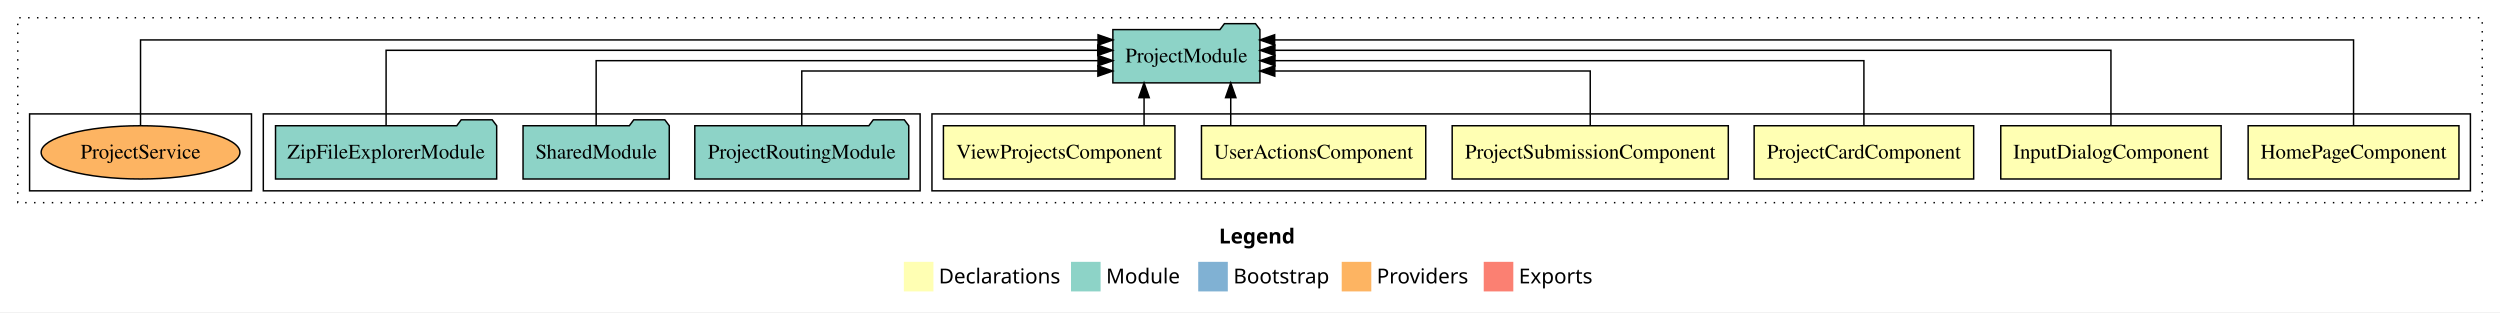
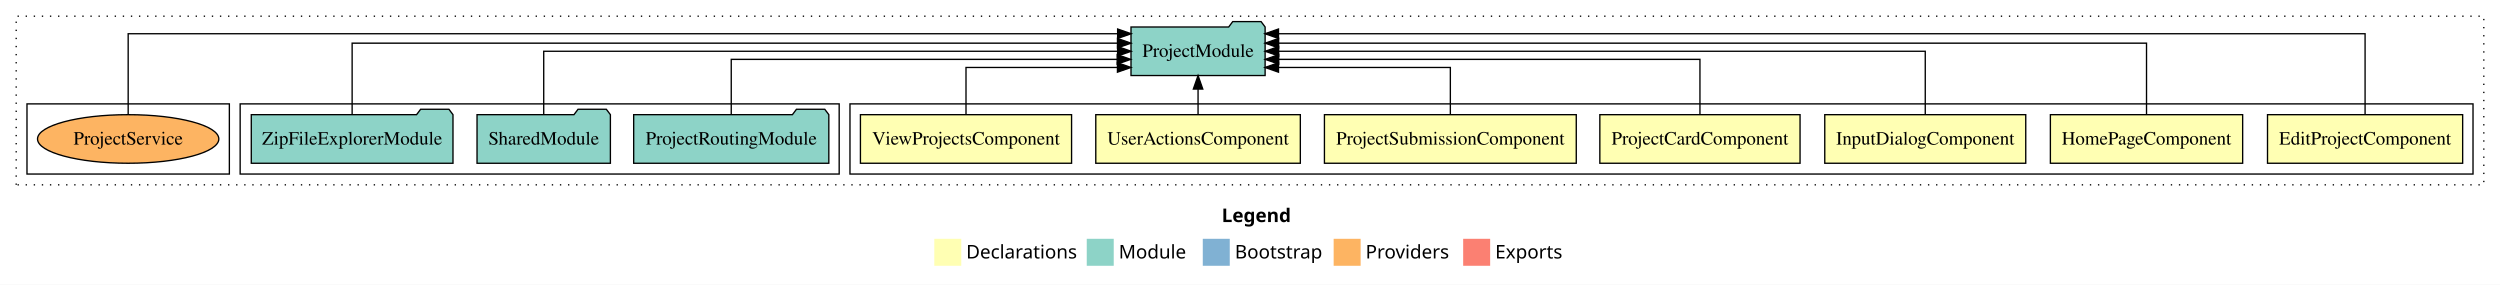
- <svg xmlns="http://www.w3.org/2000/svg" width="1690pt" height="211pt" viewBox="0.00 0.00 1690.00 211.00">
+ <svg xmlns="http://www.w3.org/2000/svg" width="1853pt" height="211pt" viewBox="0.00 0.00 1853.00 211.00">
  <g id="graph0" class="graph" transform="scale(1 1) rotate(0) translate(4 207)">
-     <polygon fill="#ffffff" stroke="transparent" points="-4,4 -4,-207 1686,-207 1686,4 -4,4" />
-     <text text-anchor="start" x="820.009" y="-42.4" font-family="sans-serif" font-weight="bold" font-size="14.00" fill="#000000">Legend</text>
-     <polygon fill="#ffffb3" stroke="transparent" points="607,-10 607,-30 627,-30 627,-10 607,-10" />
-     <text text-anchor="start" x="630.629" y="-15.4" font-family="sans-serif" font-size="14.00" fill="#000000">  Declarations</text>
-     <polygon fill="#8dd3c7" stroke="transparent" points="720,-10 720,-30 740,-30 740,-10 720,-10" />
-     <text text-anchor="start" x="743.725" y="-15.4" font-family="sans-serif" font-size="14.00" fill="#000000">  Module</text>
-     <polygon fill="#80b1d3" stroke="transparent" points="806,-10 806,-30 826,-30 826,-10 806,-10" />
-     <text text-anchor="start" x="829.781" y="-15.4" font-family="sans-serif" font-size="14.00" fill="#000000">  Bootstrap</text>
-     <polygon fill="#fdb462" stroke="transparent" points="903,-10 903,-30 923,-30 923,-10 903,-10" />
-     <text text-anchor="start" x="926.673" y="-15.4" font-family="sans-serif" font-size="14.00" fill="#000000">  Providers</text>
-     <polygon fill="#fb8072" stroke="transparent" points="999,-10 999,-30 1019,-30 1019,-10 999,-10" />
-     <text text-anchor="start" x="1022.726" y="-15.4" font-family="sans-serif" font-size="14.00" fill="#000000">  Exports</text>
+     <polygon fill="#ffffff" stroke="transparent" points="-4,4 -4,-207 1849,-207 1849,4 -4,4" />
+     <text text-anchor="start" x="901.509" y="-42.4" font-family="sans-serif" font-weight="bold" font-size="14.00" fill="#000000">Legend</text>
+     <polygon fill="#ffffb3" stroke="transparent" points="688.5,-10 688.5,-30 708.5,-30 708.5,-10 688.5,-10" />
+     <text text-anchor="start" x="712.129" y="-15.4" font-family="sans-serif" font-size="14.00" fill="#000000">  Declarations</text>
+     <polygon fill="#8dd3c7" stroke="transparent" points="801.5,-10 801.5,-30 821.5,-30 821.5,-10 801.5,-10" />
+     <text text-anchor="start" x="825.225" y="-15.4" font-family="sans-serif" font-size="14.00" fill="#000000">  Module</text>
+     <polygon fill="#80b1d3" stroke="transparent" points="887.5,-10 887.5,-30 907.5,-30 907.5,-10 887.5,-10" />
+     <text text-anchor="start" x="911.281" y="-15.4" font-family="sans-serif" font-size="14.00" fill="#000000">  Bootstrap</text>
+     <polygon fill="#fdb462" stroke="transparent" points="984.5,-10 984.5,-30 1004.5,-30 1004.5,-10 984.5,-10" />
+     <text text-anchor="start" x="1008.173" y="-15.4" font-family="sans-serif" font-size="14.00" fill="#000000">  Providers</text>
+     <polygon fill="#fb8072" stroke="transparent" points="1080.5,-10 1080.5,-30 1100.5,-30 1100.5,-10 1080.5,-10" />
+     <text text-anchor="start" x="1104.226" y="-15.4" font-family="sans-serif" font-size="14.00" fill="#000000">  Exports</text>
    <g id="clust1" class="cluster">
-       <polygon fill="none" stroke="#000000" stroke-dasharray="1,5" points="8,-70 8,-195 1674,-195 1674,-70 8,-70" />
+       <polygon fill="none" stroke="#000000" stroke-dasharray="1,5" points="8,-70 8,-195 1837,-195 1837,-70 8,-70" />
    </g>
    <g id="clust2" class="cluster">
-       <polygon fill="none" stroke="#000000" points="626,-78 626,-130 1666,-130 1666,-78 626,-78" />
+       <polygon fill="none" stroke="#000000" points="626,-78 626,-130 1829,-130 1829,-78 626,-78" />
    </g>
-     <g id="clust9" class="cluster">
+     <g id="clust10" class="cluster">
      <polygon fill="none" stroke="#000000" points="174,-78 174,-130 618,-130 618,-78 174,-78" />
    </g>
-     <g id="clust12" class="cluster">
+     <g id="clust13" class="cluster">
      <polygon fill="none" stroke="#000000" points="16,-78 16,-130 166,-130 166,-78 16,-78" />
    </g>
    <g id="node1" class="node">
+       <polygon fill="#ffffb3" stroke="#000000" points="1821.32,-122 1676.68,-122 1676.68,-86 1821.32,-86 1821.32,-122" />
+       <text text-anchor="middle" x="1749" y="-99.8" font-family="Times,serif" font-size="14.00" fill="#000000">EditProjectComponent</text>
+     </g>
+     <g id="node8" class="node">
+       <polygon fill="#8dd3c7" stroke="#000000" points="933.704,-187 930.704,-191 909.704,-191 906.704,-187 834.296,-187 834.296,-151 933.704,-151 933.704,-187" />
+       <text text-anchor="middle" x="884" y="-164.8" font-family="Times,serif" font-size="14.00" fill="#000000">ProjectModule</text>
+     </g>
+     <g id="edge1" class="edge">
+       <path fill="none" stroke="#000000" d="M1749,-122.091C1749,-145.133 1749,-182 1749,-182 1749,-182 943.613,-182 943.613,-182" />
+       <polygon fill="#000000" stroke="#000000" points="943.613,-178.5 933.613,-182 943.613,-185.5 943.613,-178.5" />
+     </g>
+     <g id="node2" class="node">
      <polygon fill="#ffffb3" stroke="#000000" points="1658.256,-122 1515.744,-122 1515.744,-86 1658.256,-86 1658.256,-122" />
      <text text-anchor="middle" x="1587" y="-99.8" font-family="Times,serif" font-size="14.00" fill="#000000">HomePageComponent</text>
    </g>
-     <g id="node7" class="node">
-       <polygon fill="#8dd3c7" stroke="#000000" points="847.704,-187 844.704,-191 823.704,-191 820.704,-187 748.296,-187 748.296,-151 847.704,-151 847.704,-187" />
-       <text text-anchor="middle" x="798" y="-164.8" font-family="Times,serif" font-size="14.00" fill="#000000">ProjectModule</text>
+     <g id="edge2" class="edge">
+       <path fill="none" stroke="#000000" d="M1587,-122.284C1587,-143.321 1587,-175 1587,-175 1587,-175 943.714,-175 943.714,-175" />
+       <polygon fill="#000000" stroke="#000000" points="943.714,-171.5 933.714,-175 943.714,-178.5 943.714,-171.5" />
    </g>
-     <g id="edge1" class="edge">
-       <path fill="none" stroke="#000000" d="M1587,-122.011C1587,-144.485 1587,-180 1587,-180 1587,-180 857.654,-180 857.654,-180" />
-       <polygon fill="#000000" stroke="#000000" points="857.654,-176.5 847.654,-180 857.654,-183.5 857.654,-176.5" />
-     </g>
-     <g id="node2" class="node">
+     <g id="node3" class="node">
      <polygon fill="#ffffb3" stroke="#000000" points="1497.486,-122 1348.514,-122 1348.514,-86 1497.486,-86 1497.486,-122" />
      <text text-anchor="middle" x="1423" y="-99.8" font-family="Times,serif" font-size="14.00" fill="#000000">InputDialogComponent</text>
    </g>
-     <g id="edge2" class="edge">
-       <path fill="none" stroke="#000000" d="M1423,-122.129C1423,-142.572 1423,-173 1423,-173 1423,-173 857.827,-173 857.827,-173" />
-       <polygon fill="#000000" stroke="#000000" points="857.827,-169.5 847.827,-173 857.827,-176.5 857.827,-169.5" />
+     <g id="edge3" class="edge">
+       <path fill="none" stroke="#000000" d="M1423,-122.106C1423,-141.339 1423,-169 1423,-169 1423,-169 943.742,-169 943.742,-169" />
+       <polygon fill="#000000" stroke="#000000" points="943.742,-165.5 933.742,-169 943.742,-172.5 943.742,-165.5" />
    </g>
-     <g id="node3" class="node">
+     <g id="node4" class="node">
      <polygon fill="#ffffb3" stroke="#000000" points="1330.198,-122 1181.802,-122 1181.802,-86 1330.198,-86 1330.198,-122" />
      <text text-anchor="middle" x="1256" y="-99.8" font-family="Times,serif" font-size="14.00" fill="#000000">ProjectCardComponent</text>
    </g>
-     <g id="edge3" class="edge">
-       <path fill="none" stroke="#000000" d="M1256,-122.267C1256,-140.555 1256,-166 1256,-166 1256,-166 857.886,-166 857.886,-166" />
-       <polygon fill="#000000" stroke="#000000" points="857.886,-162.5 847.886,-166 857.886,-169.5 857.886,-162.5" />
+     <g id="edge4" class="edge">
+       <path fill="none" stroke="#000000" d="M1256,-122.022C1256,-139.373 1256,-163 1256,-163 1256,-163 943.784,-163 943.784,-163" />
+       <polygon fill="#000000" stroke="#000000" points="943.784,-159.5 933.784,-163 943.784,-166.5 943.784,-159.5" />
    </g>
-     <g id="node4" class="node">
+     <g id="node5" class="node">
      <polygon fill="#ffffb3" stroke="#000000" points="1164.33,-122 977.67,-122 977.67,-86 1164.33,-86 1164.33,-122" />
      <text text-anchor="middle" x="1071" y="-99.8" font-family="Times,serif" font-size="14.00" fill="#000000">ProjectSubmissionComponent</text>
    </g>
-     <g id="edge4" class="edge">
-       <path fill="none" stroke="#000000" d="M1071,-122.009C1071,-138.049 1071,-159 1071,-159 1071,-159 857.755,-159 857.755,-159" />
-       <polygon fill="#000000" stroke="#000000" points="857.755,-155.5 847.755,-159 857.755,-162.5 857.755,-155.5" />
+     <g id="edge5" class="edge">
+       <path fill="none" stroke="#000000" d="M1071,-122.24C1071,-137.571 1071,-157 1071,-157 1071,-157 943.622,-157 943.622,-157" />
+       <polygon fill="#000000" stroke="#000000" points="943.622,-153.5 933.622,-157 943.622,-160.5 943.622,-153.5" />
    </g>
-     <g id="node5" class="node">
+     <g id="node6" class="node">
      <polygon fill="#ffffb3" stroke="#000000" points="959.806,-122 808.194,-122 808.194,-86 959.806,-86 959.806,-122" />
      <text text-anchor="middle" x="884" y="-99.8" font-family="Times,serif" font-size="14.00" fill="#000000">UserActionsComponent</text>
    </g>
-     <g id="edge5" class="edge">
-       <path fill="none" stroke="#000000" d="M827.974,-122.106C827.974,-122.106 827.974,-140.991 827.974,-140.991" />
-       <polygon fill="#000000" stroke="#000000" points="824.475,-140.991 827.974,-150.991 831.475,-140.991 824.475,-140.991" />
+     <g id="edge6" class="edge">
+       <path fill="none" stroke="#000000" d="M884,-122.106C884,-122.106 884,-140.991 884,-140.991" />
+       <polygon fill="#000000" stroke="#000000" points="880.5,-140.991 884,-150.991 887.5,-140.991 880.5,-140.991" />
    </g>
-     <g id="node6" class="node">
+     <g id="node7" class="node">
      <polygon fill="#ffffb3" stroke="#000000" points="790.249,-122 633.751,-122 633.751,-86 790.249,-86 790.249,-122" />
      <text text-anchor="middle" x="712" y="-99.8" font-family="Times,serif" font-size="14.00" fill="#000000">ViewProjectsComponent</text>
    </g>
-     <g id="edge6" class="edge">
-       <path fill="none" stroke="#000000" d="M769.386,-122.106C769.386,-122.106 769.386,-140.991 769.386,-140.991" />
-       <polygon fill="#000000" stroke="#000000" points="765.886,-140.991 769.386,-150.991 772.886,-140.991 765.886,-140.991" />
+     <g id="edge7" class="edge">
+       <path fill="none" stroke="#000000" d="M712,-122.24C712,-137.571 712,-157 712,-157 712,-157 824.25,-157 824.25,-157" />
+       <polygon fill="#000000" stroke="#000000" points="824.25,-160.5 834.25,-157 824.25,-153.5 824.25,-160.5" />
    </g>
-     <g id="node8" class="node">
+     <g id="node9" class="node">
      <polygon fill="#8dd3c7" stroke="#000000" points="610.322,-122 607.322,-126 586.322,-126 583.322,-122 465.678,-122 465.678,-86 610.322,-86 610.322,-122" />
      <text text-anchor="middle" x="538" y="-99.8" font-family="Times,serif" font-size="14.00" fill="#000000">ProjectRoutingModule</text>
    </g>
-     <g id="edge7" class="edge">
-       <path fill="none" stroke="#000000" d="M538,-122.009C538,-138.049 538,-159 538,-159 538,-159 738.177,-159 738.177,-159" />
-       <polygon fill="#000000" stroke="#000000" points="738.177,-162.5 748.177,-159 738.177,-155.5 738.177,-162.5" />
+     <g id="edge8" class="edge">
+       <path fill="none" stroke="#000000" d="M538,-122.022C538,-139.373 538,-163 538,-163 538,-163 824.058,-163 824.058,-163" />
+       <polygon fill="#000000" stroke="#000000" points="824.058,-166.5 834.058,-163 824.058,-159.5 824.058,-166.5" />
    </g>
-     <g id="node9" class="node">
+     <g id="node10" class="node">
      <polygon fill="#8dd3c7" stroke="#000000" points="448.423,-122 445.423,-126 424.423,-126 421.423,-122 349.577,-122 349.577,-86 448.423,-86 448.423,-122" />
      <text text-anchor="middle" x="399" y="-99.8" font-family="Times,serif" font-size="14.00" fill="#000000">SharedModule</text>
    </g>
-     <g id="edge8" class="edge">
-       <path fill="none" stroke="#000000" d="M399,-122.267C399,-140.555 399,-166 399,-166 399,-166 738.273,-166 738.273,-166" />
-       <polygon fill="#000000" stroke="#000000" points="738.273,-169.5 748.273,-166 738.273,-162.5 738.273,-169.5" />
+     <g id="edge9" class="edge">
+       <path fill="none" stroke="#000000" d="M399,-122.106C399,-141.339 399,-169 399,-169 399,-169 824.376,-169 824.376,-169" />
+       <polygon fill="#000000" stroke="#000000" points="824.376,-172.5 834.376,-169 824.376,-165.5 824.376,-172.5" />
    </g>
-     <g id="node10" class="node">
+     <g id="node11" class="node">
      <polygon fill="#8dd3c7" stroke="#000000" points="331.751,-122 328.751,-126 307.751,-126 304.751,-122 182.249,-122 182.249,-86 331.751,-86 331.751,-122" />
      <text text-anchor="middle" x="257" y="-99.8" font-family="Times,serif" font-size="14.00" fill="#000000">ZipFileExplorerModule</text>
    </g>
-     <g id="edge9" class="edge">
-       <path fill="none" stroke="#000000" d="M257,-122.129C257,-142.572 257,-173 257,-173 257,-173 738.074,-173 738.074,-173" />
-       <polygon fill="#000000" stroke="#000000" points="738.074,-176.5 748.074,-173 738.074,-169.5 738.074,-176.5" />
+     <g id="edge10" class="edge">
+       <path fill="none" stroke="#000000" d="M257,-122.284C257,-143.321 257,-175 257,-175 257,-175 824.276,-175 824.276,-175" />
+       <polygon fill="#000000" stroke="#000000" points="824.276,-178.5 834.276,-175 824.276,-171.5 824.276,-178.5" />
    </g>
-     <g id="node11" class="node">
+     <g id="node12" class="node">
      <ellipse fill="#fdb462" stroke="#000000" cx="91" cy="-104" rx="67.189" ry="18" />
      <text text-anchor="middle" x="91" y="-99.8" font-family="Times,serif" font-size="14.00" fill="#000000">ProjectService</text>
    </g>
-     <g id="edge10" class="edge">
-       <path fill="none" stroke="#000000" d="M91,-122.011C91,-144.485 91,-180 91,-180 91,-180 738.285,-180 738.285,-180" />
-       <polygon fill="#000000" stroke="#000000" points="738.285,-183.5 748.285,-180 738.285,-176.5 738.285,-183.5" />
+     <g id="edge11" class="edge">
+       <path fill="none" stroke="#000000" d="M91,-122.091C91,-145.133 91,-182 91,-182 91,-182 824.394,-182 824.394,-182" />
+       <polygon fill="#000000" stroke="#000000" points="824.394,-185.5 834.394,-182 824.394,-178.5 824.394,-185.5" />
    </g>
  </g>
</svg>
